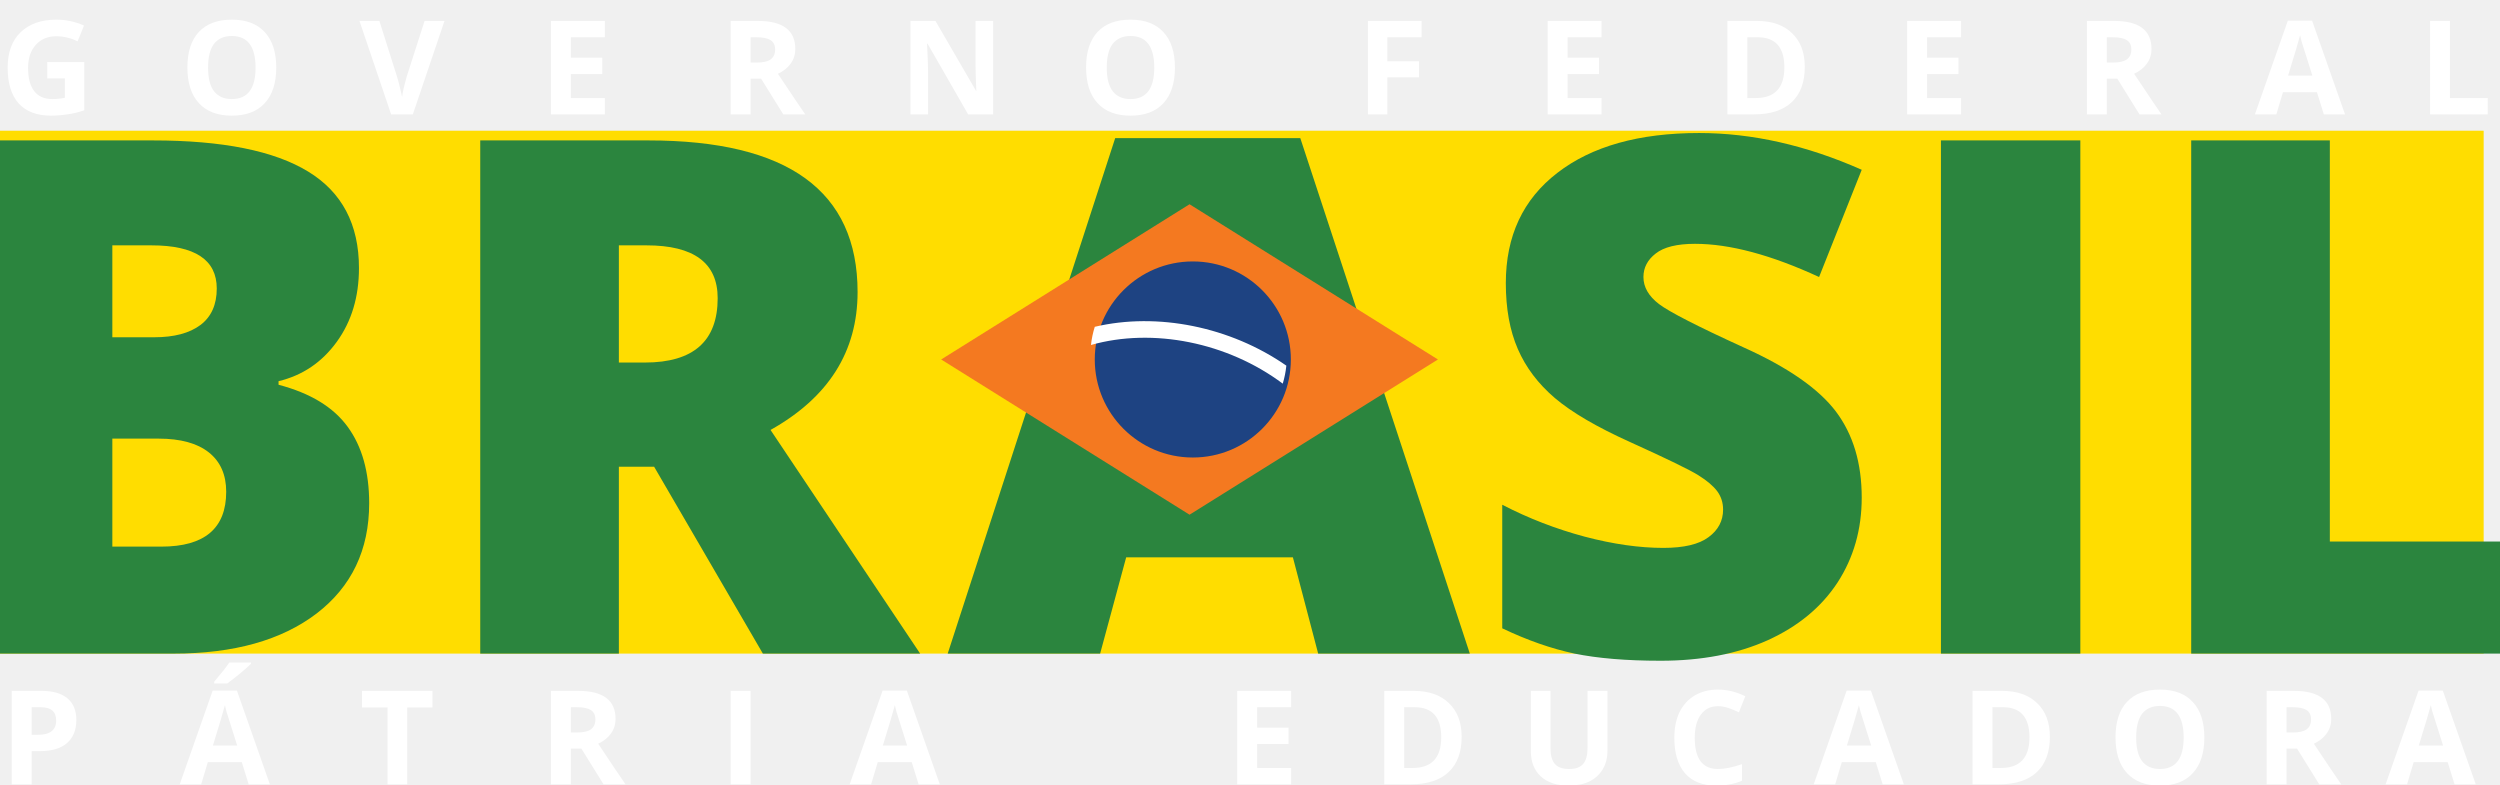
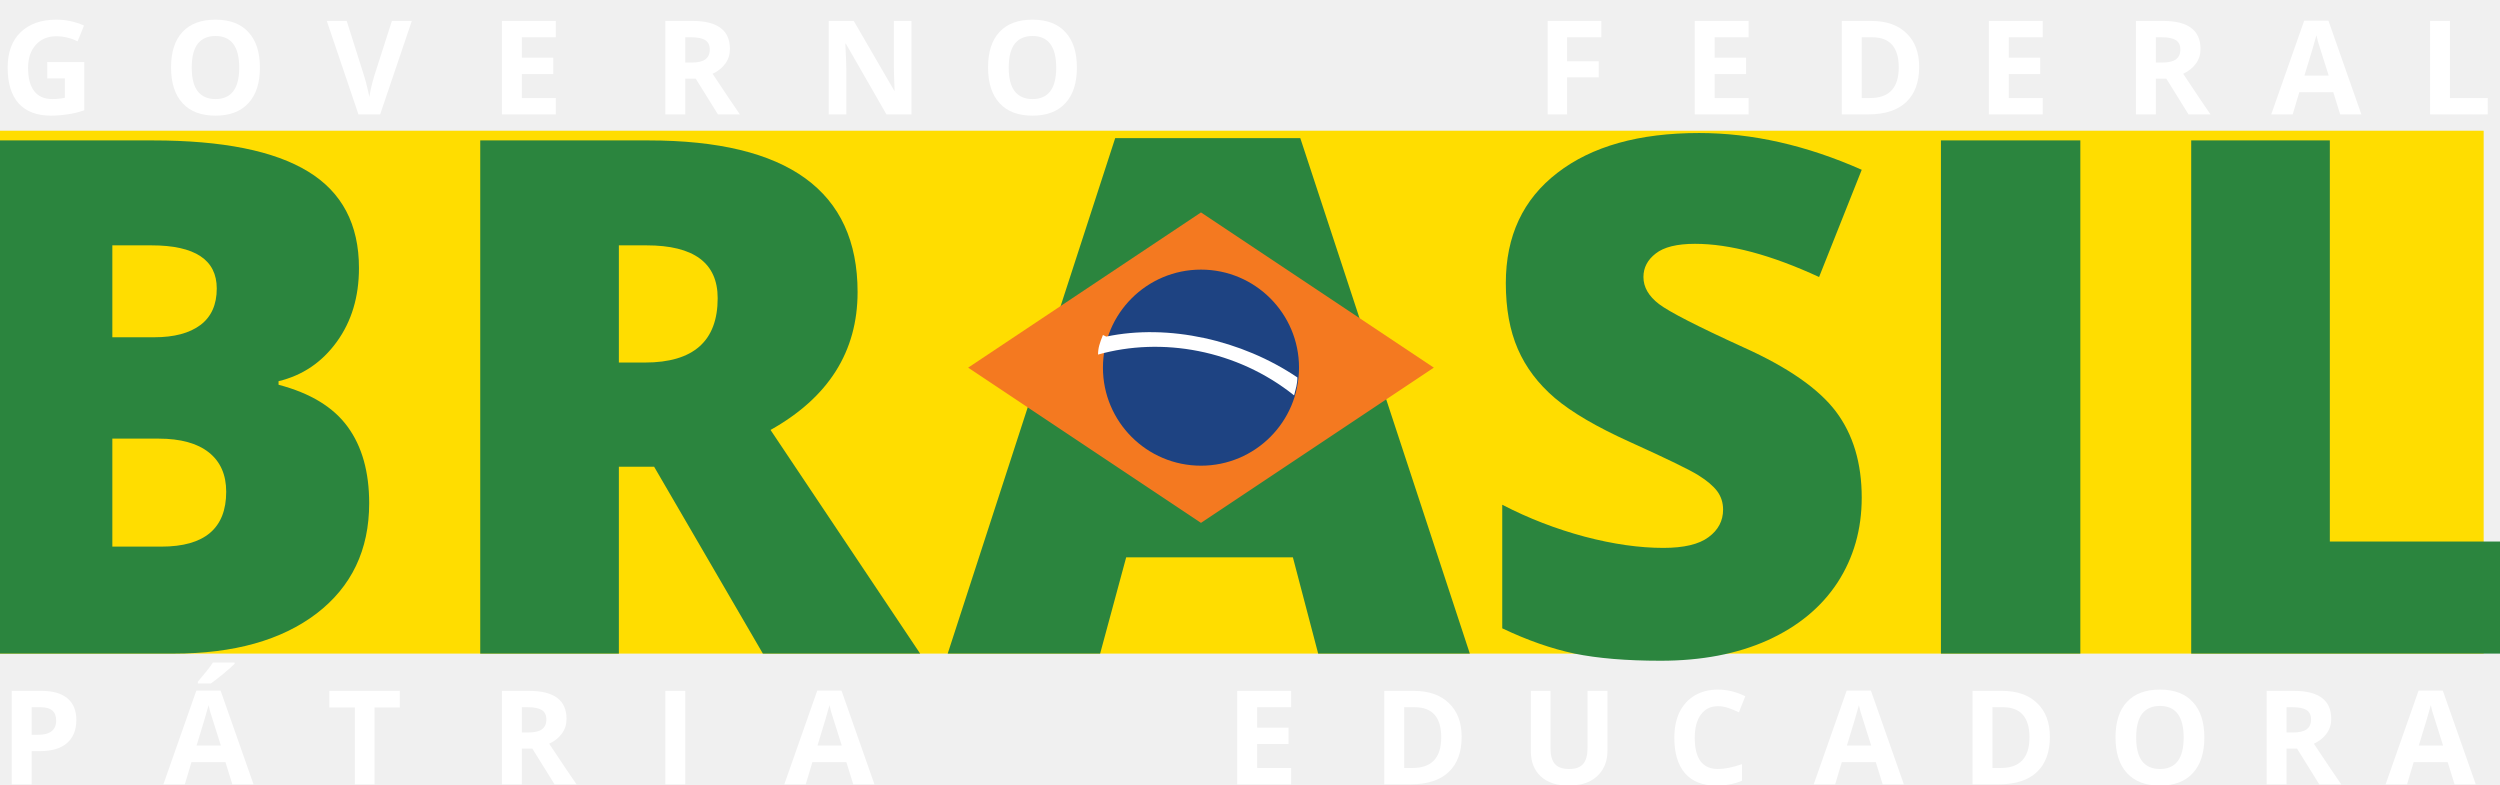
<svg xmlns="http://www.w3.org/2000/svg" width="153" height="48" viewBox="0 0 153 48">
  <style>.a{font: normal bold 44px Open Sans, sans-serif;fill:#2b853e;font-weight:800}.b{font: normal bold 8px Open Sans, sans-serif;fill:#FFF}</style>
  <rect width="152" height="32" x="0" y="8" fill="#fd0" />
-   <text x="0" y="7">
-     <tspan x="0" y="7" class="b">G</tspan>
-     <tspan x="11" y="7" class="b">O</tspan>
-     <tspan x="22" y="7" class="b">V</tspan>
-     <tspan x="33" y="7" class="b">E</tspan>
-     <tspan x="44" y="7" class="b">R</tspan>
-     <tspan x="55" y="7" class="b">N</tspan>
-     <tspan x="66" y="7" class="b">O</tspan>
-     <tspan x="83" y="7" class="b">F</tspan>
-     <tspan x="94" y="7" class="b">E</tspan>
-     <tspan x="105" y="7" class="b">D</tspan>
-     <tspan x="116" y="7" class="b">E</tspan>
-     <tspan x="127" y="7" class="b">R</tspan>
-     <tspan x="138" y="7" class="b">A</tspan>
-     <tspan x="148" y="7" class="b">L</tspan>
-     <tspan x="-5" y="40" class="a">B</tspan>
-     <tspan x="26" y="40" class="a">R</tspan>
-     <tspan x="58" y="40" class="a">A</tspan>
-     <tspan x="90" y="40" class="a">SIL</tspan>
+   <text x="0" y="7" class="b">
+     <tspan x="0" y="7">G</tspan>
+     <tspan x="10" y="7">O</tspan>
+     <tspan x="20" y="7">V</tspan>
+     <tspan x="30" y="7">E</tspan>
+     <tspan x="40" y="7">R</tspan>
+     <tspan x="50" y="7">N</tspan>
+     <tspan x="60" y="7">O</tspan>
+     <tspan x="94" y="7">F</tspan>
+     <tspan x="103" y="7">E</tspan>
+     <tspan x="112" y="7">D</tspan>
+     <tspan x="121" y="7">E</tspan>
+     <tspan x="130" y="7">R</tspan>
+     <tspan x="139" y="7">A</tspan>
+     <tspan x="148" y="7">L</tspan>
  </text>
-   <rect width="19" height="19" x="58" y="-33" transform="matrix(0.8,0.5,-0.8,0.5,0,0)" fill="#f47920" />
-   <circle cx="73" cy="22" r="6" fill="#1e4382" />
-   <path d="m67 20c-0.112 0.357-0.191 0.73-0.233 1.113 3.786-1.076 8.365-0.158 11.737 2.366 0.108-0.355 0.182-0.724 0.22-1.101-3.424-2.382-7.893-3.283-11.723-2.378" class="b" />
-   <text x="0" y="48">
-     <tspan x="0" y="48" class="b">P</tspan>
-     <tspan x="11" y="48" class="b">Á</tspan>
-     <tspan x="22" y="48" class="b">T</tspan>
-     <tspan x="33" y="48" class="b">R</tspan>
-     <tspan x="44" y="48" class="b">I</tspan>
-     <tspan x="52" y="48" class="b">A</tspan>
-     <tspan x="75" y="48" class="b">E</tspan>
-     <tspan x="84" y="48" class="b">D</tspan>
-     <tspan x="93" y="48" class="b">U</tspan>
-     <tspan x="102" y="48" class="b">C</tspan>
-     <tspan x="111" y="48" class="b">A</tspan>
-     <tspan x="120" y="48" class="b">D</tspan>
-     <tspan x="129" y="48" class="b">O</tspan>
-     <tspan x="138" y="48" class="b">R</tspan>
-     <tspan x="146" y="48" class="b">A</tspan>
+   <text class="a">
+     <tspan x="-5" y="40">B</tspan>
+     <tspan x="26" y="40">R</tspan>
+     <tspan x="58" y="40">A</tspan>
+     <tspan x="90" y="40">SIL</tspan>
+   </text>
+   <rect width="19" height="19" x="62" y="-36" transform="matrix(0.75,0.5,-0.75,0.5,0,0)" fill="#f47920" />
+   <circle cx="73.5" cy="22.5" r="6" fill="#1e4382" />
+   <path d="m67.5 20.5c-0.2 0.5-0.3 0.8-0.3 1.2 3.9-1.1 8.5-0.3 12 2.5 0.1-0.4 0.2-0.7 0.2-1.1-3.4-2.3-7.9-3.3-11.7-2.5" class="b" />
+   <text x="0" y="48" class="b">
+     <tspan x="0" y="48">P</tspan>
+     <tspan x="10" y="48">Á</tspan>
+     <tspan x="20" y="48">T</tspan>
+     <tspan x="30" y="48">R</tspan>
+     <tspan x="40" y="48">I</tspan>
+     <tspan x="48" y="48">A</tspan>
+     <tspan x="75" y="48">E</tspan>
+     <tspan x="84" y="48">D</tspan>
+     <tspan x="93" y="48">U</tspan>
+     <tspan x="102" y="48">C</tspan>
+     <tspan x="111" y="48">A</tspan>
+     <tspan x="120" y="48">D</tspan>
+     <tspan x="129" y="48">O</tspan>
+     <tspan x="138" y="48">R</tspan>
+     <tspan x="146" y="48">A</tspan>
  </text>
</svg>
